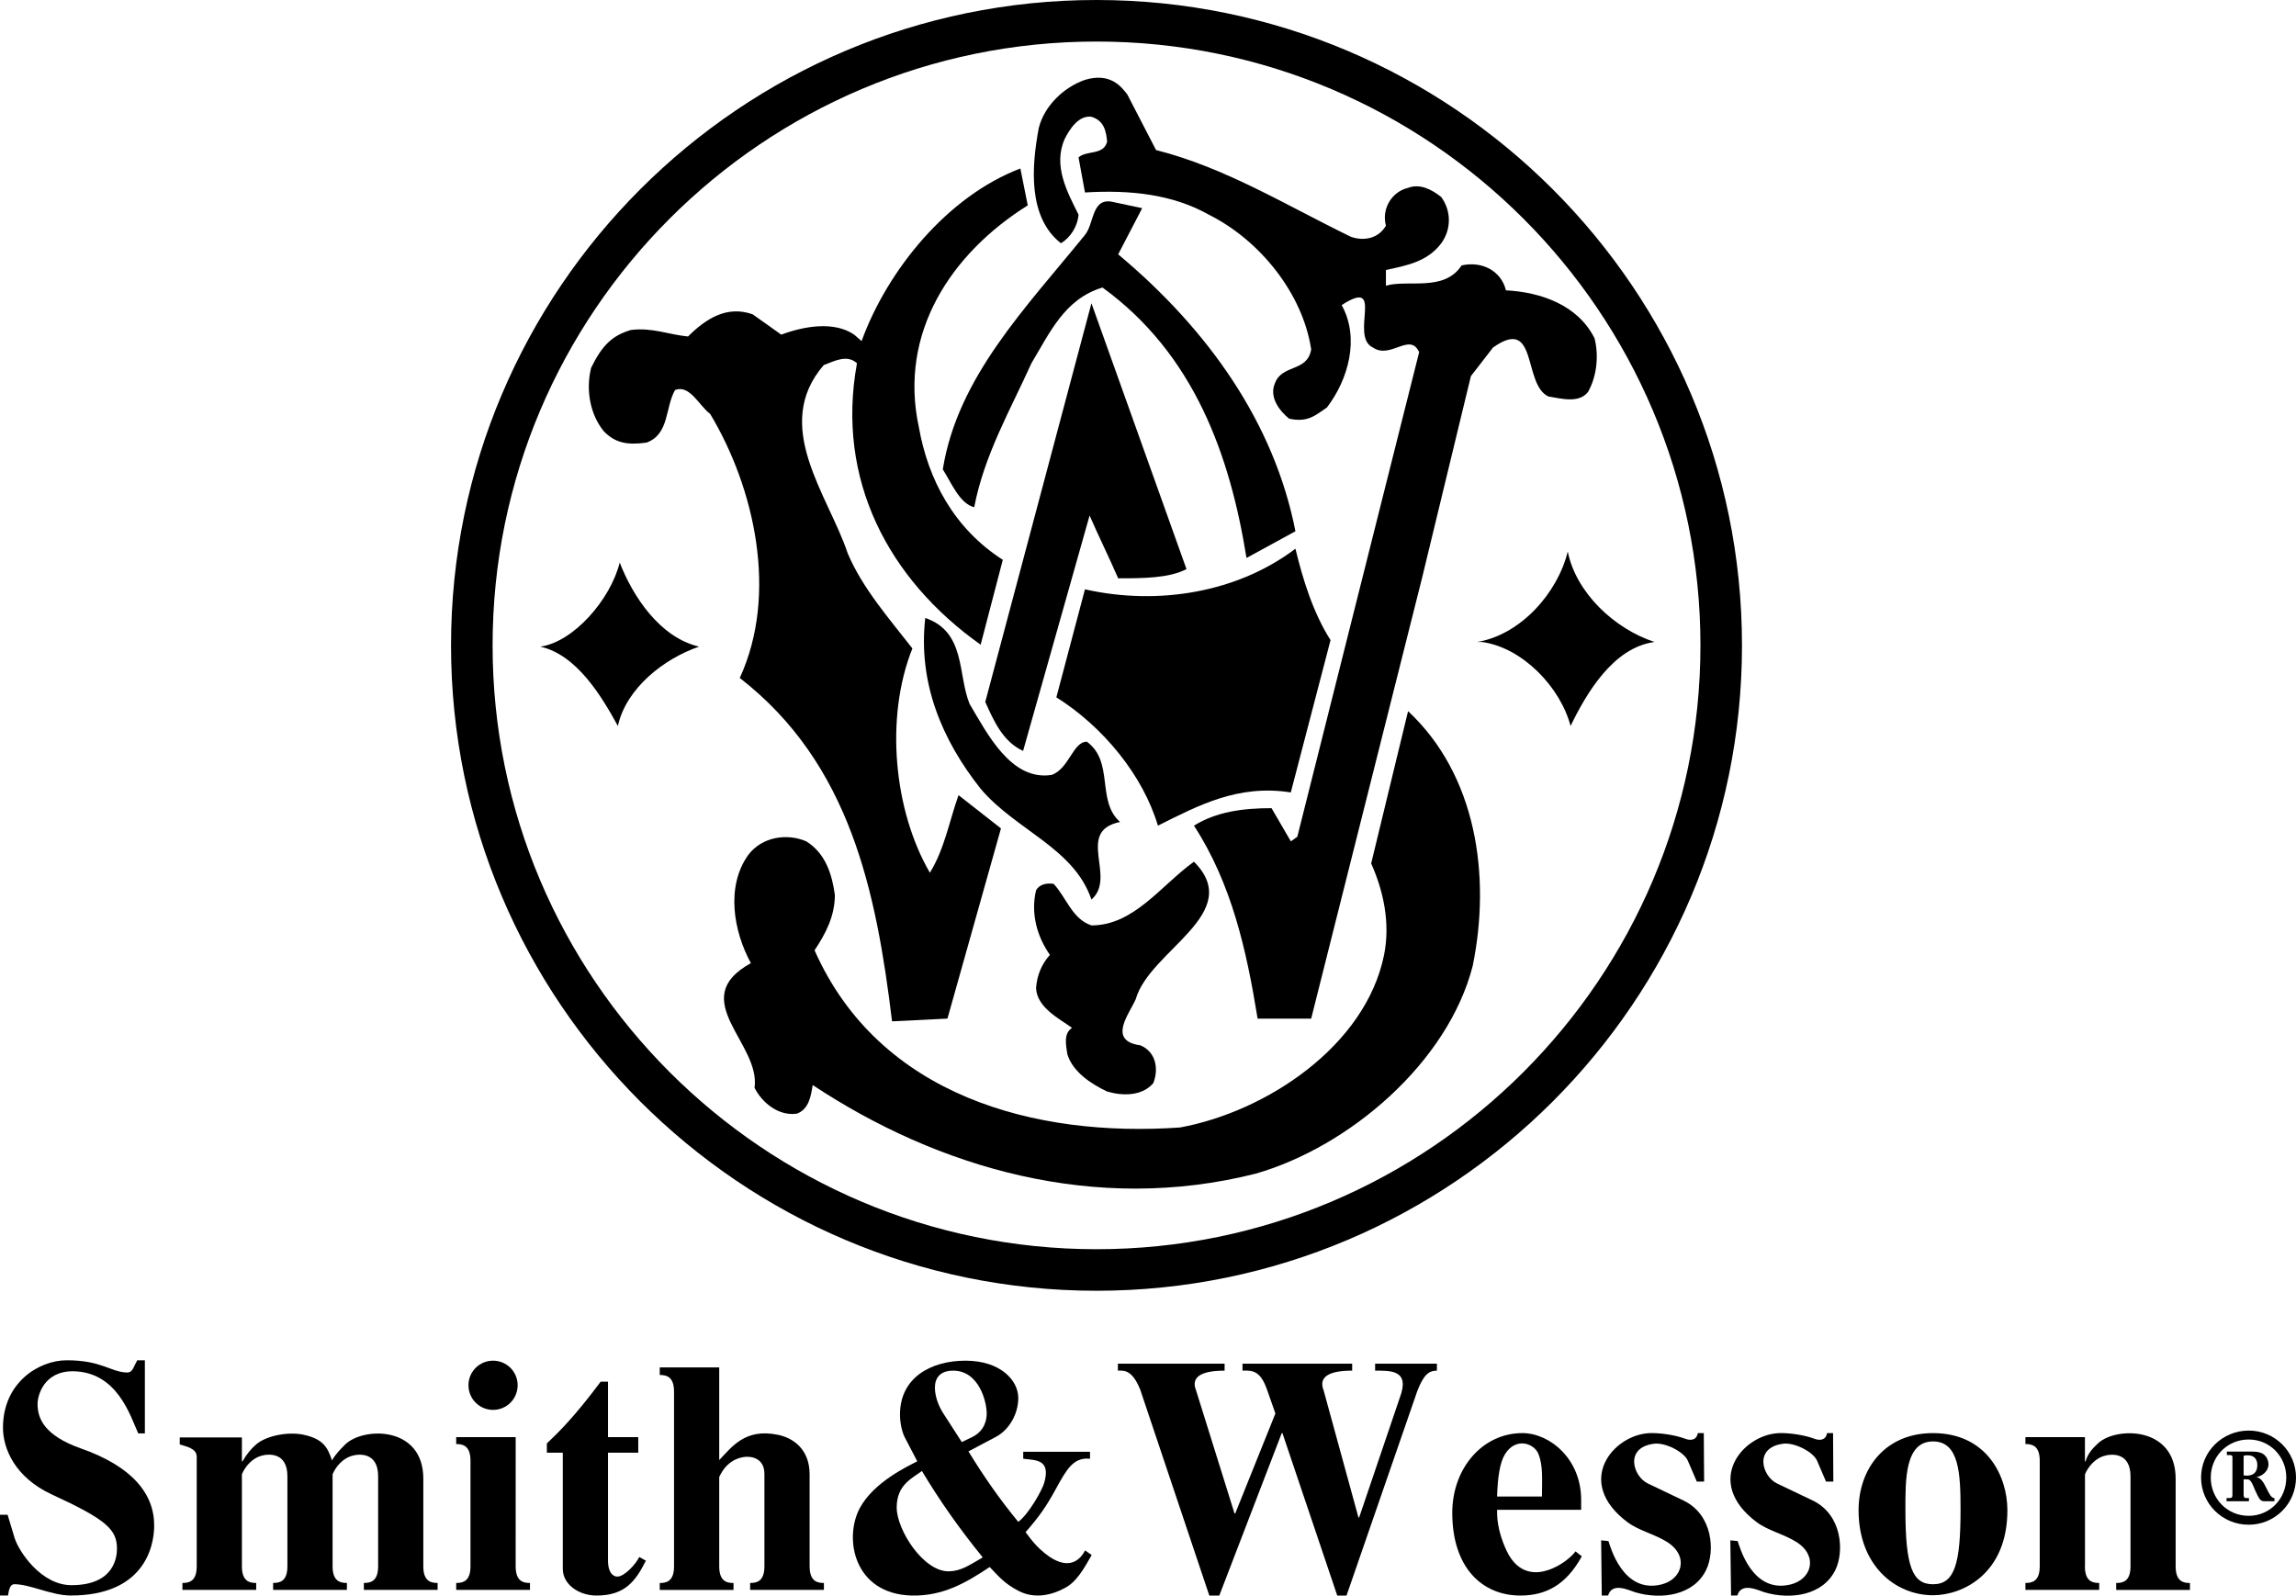
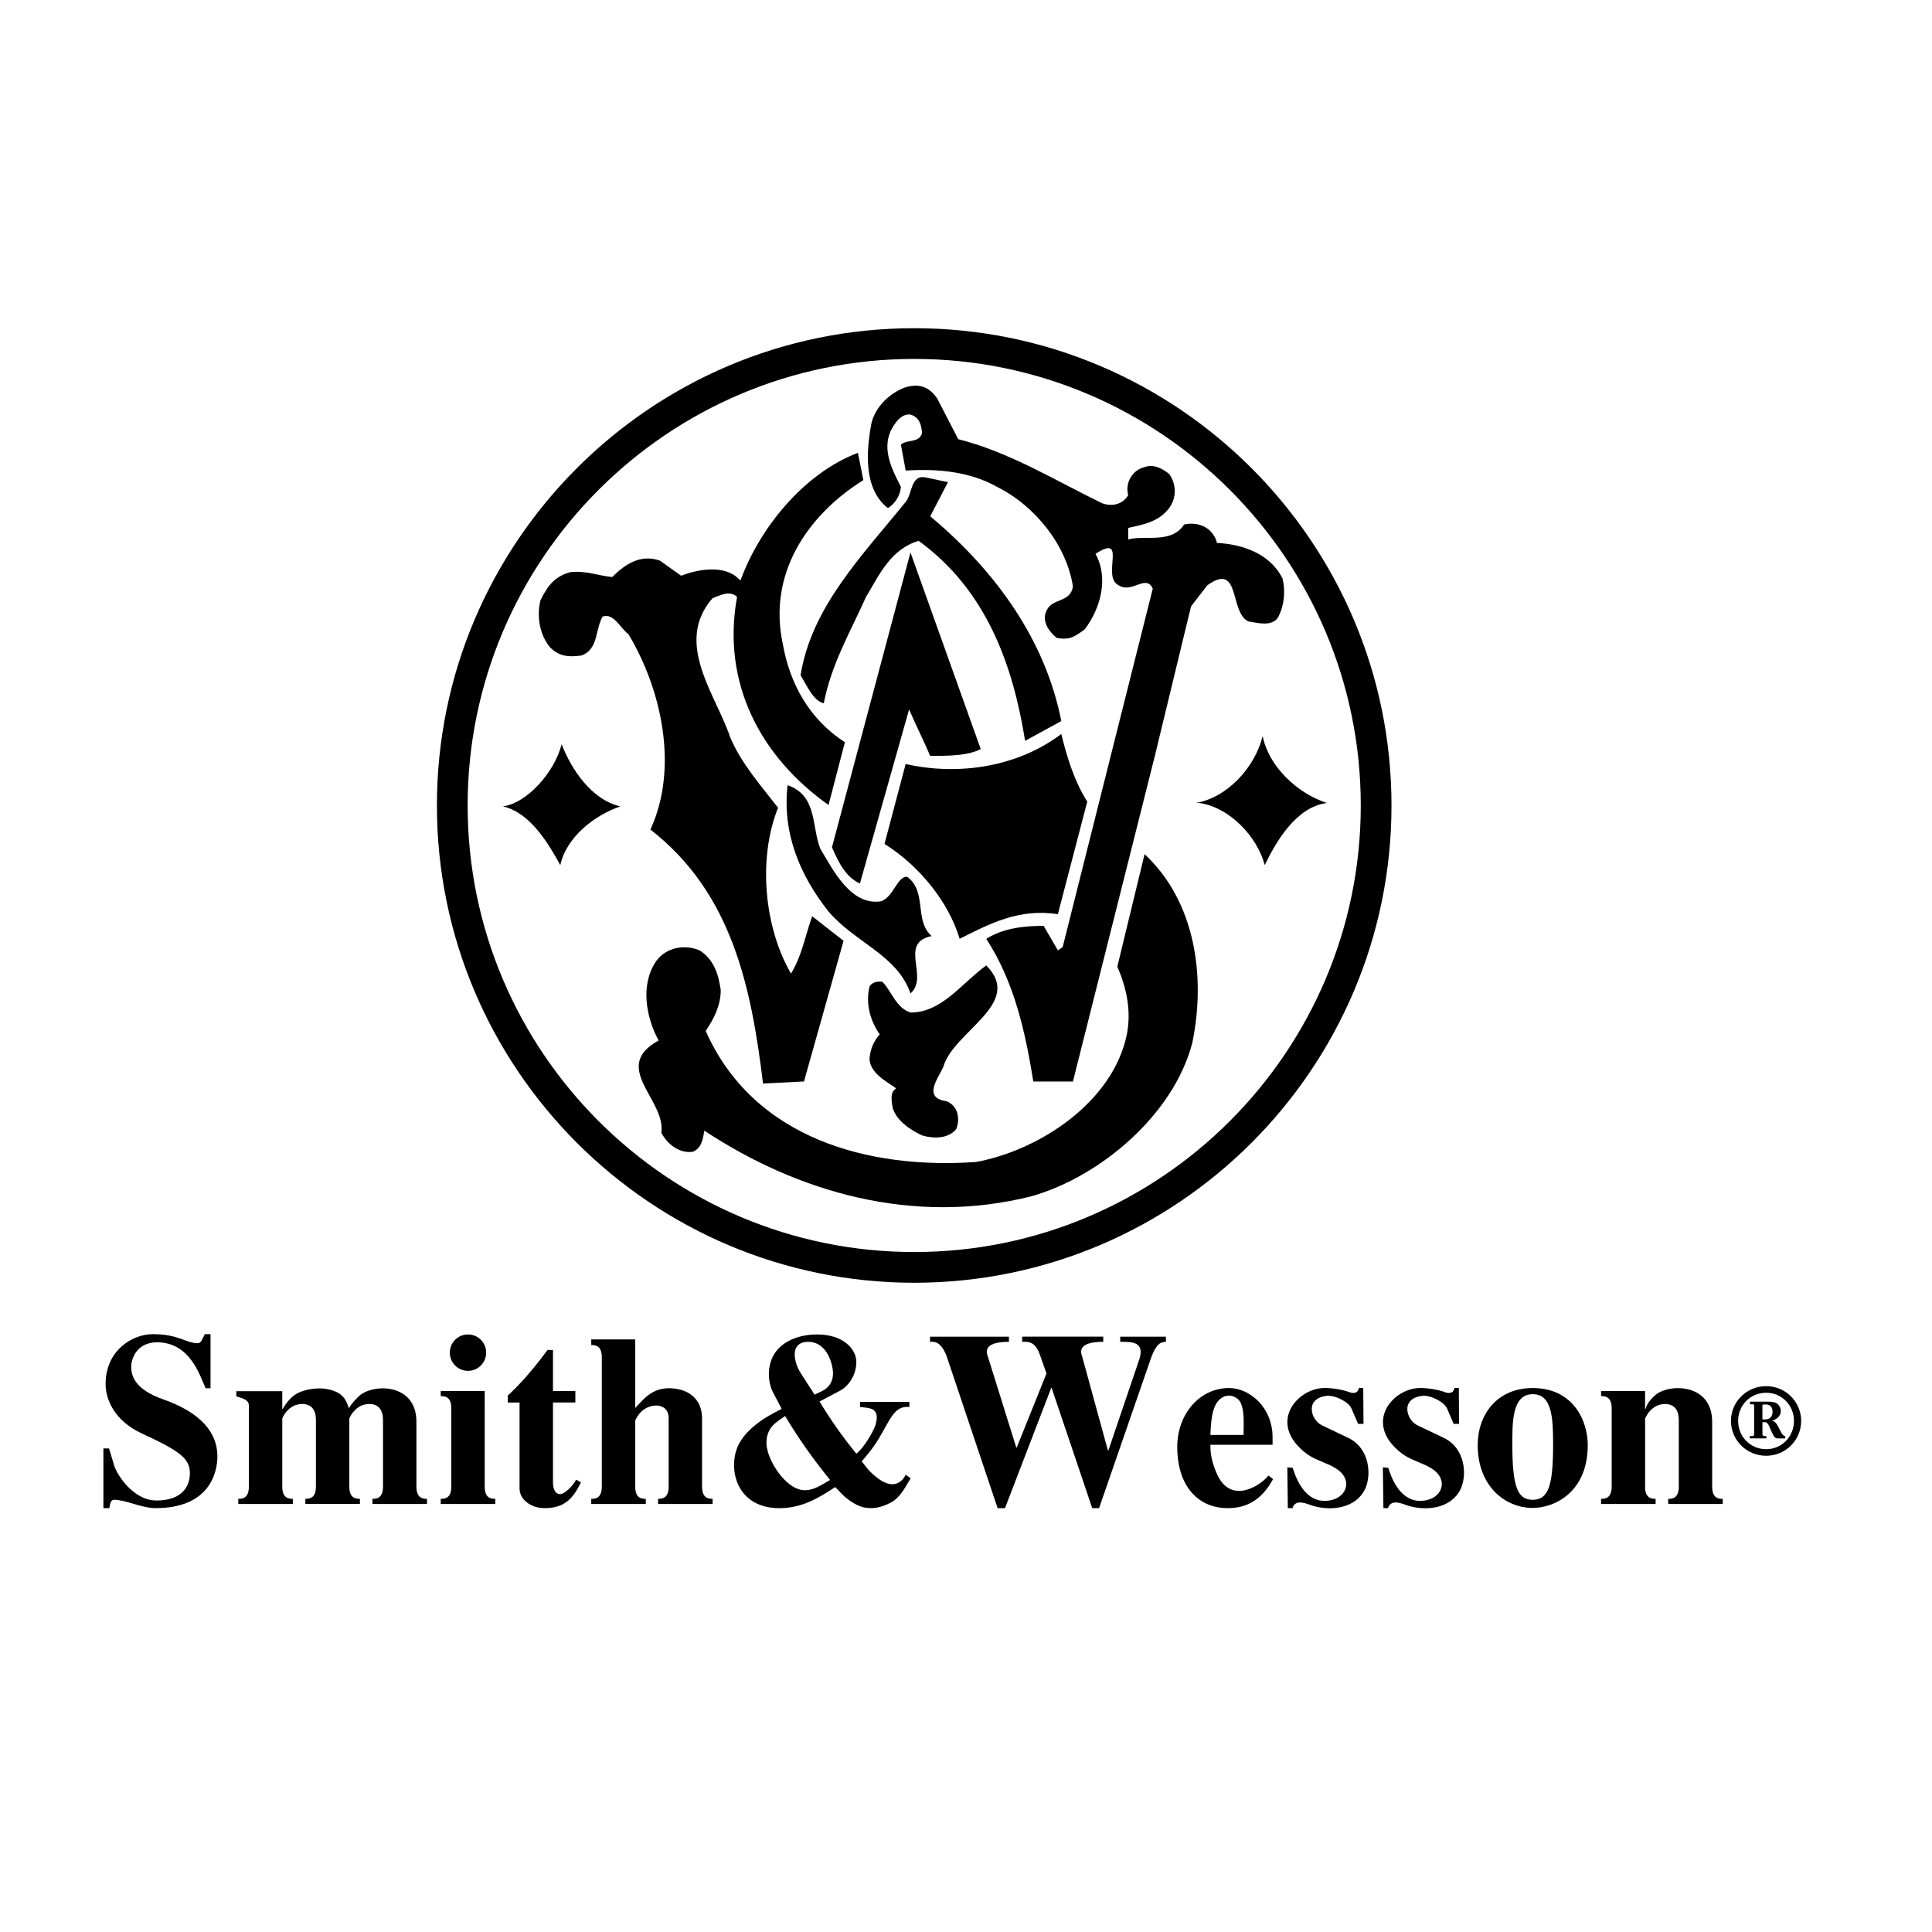
- <svg xmlns="http://www.w3.org/2000/svg" version="1.0" width="175.751" height="122.159" viewBox="0 0 193 193" id="Layer_1" xml:space="preserve">
+ <svg xmlns="http://www.w3.org/2000/svg" version="1.0" viewBox="0 0 200 200" id="Layer_1" xml:space="preserve">
  <defs id="defs54" />
-   <g transform="matrix(1.57991, 0, 0, 1.57991, -59.2464, -53.6789)" id="g3">
+   <g id="g3">
    <path d="M 97.003,41.221 L 99.195,45.462 C 104.497,46.801 109.158,49.698 114.107,52.102 C 115.092,52.454 116.224,52.243 116.791,51.253 C 116.436,49.912 117.284,48.638 118.484,48.358 C 119.404,48.003 120.325,48.498 121.029,49.065 C 121.804,50.124 121.804,51.535 121.029,52.598 C 119.967,54.008 118.414,54.294 116.791,54.646 L 116.791,55.847 C 118.484,55.353 121.243,56.343 122.585,54.295 C 124.141,53.94 125.624,54.716 125.977,56.202 C 128.665,56.343 131.489,57.331 132.762,59.876 C 133.114,61.287 132.903,62.842 132.264,63.977 C 131.557,64.894 130.147,64.468 129.229,64.329 C 127.249,63.409 128.452,58.11 124.987,60.584 L 123.295,62.772 L 119.55,78.251 L 111.07,111.956 L 106.97,111.956 C 106.122,106.727 104.991,101.639 102.099,97.185 C 103.791,96.123 105.84,95.845 108.035,95.845 L 109.515,98.386 L 110.009,98.032 L 119.335,60.936 C 118.632,59.38 117.147,61.502 115.803,60.584 C 113.965,59.736 116.794,55.143 113.404,57.332 C 114.816,59.877 113.898,63.054 112.271,65.175 C 111.42,65.743 110.826,66.351 109.375,66.024 C 108.598,65.388 107.82,64.329 108.316,63.268 C 108.88,61.853 110.779,62.464 111.07,60.725 C 110.433,56.483 107.185,52.385 103.226,50.406 C 100.469,48.85 97.219,48.499 93.755,48.711 L 93.262,46.025 C 93.9,45.462 95.169,45.884 95.451,44.825 C 95.379,44.048 95.231,43.211 94.251,42.917 C 93.262,42.774 92.555,43.906 92.203,44.614 C 91.285,46.662 92.414,48.71 93.262,50.406 C 93.191,51.326 92.624,52.174 91.917,52.599 C 89.376,50.616 89.658,46.732 90.221,43.766 C 90.648,42.071 92.132,40.655 93.755,40.089 C 95.649,39.522 96.512,40.557 97.003,41.221 L 97.003,41.221 z " id="path5" />
    <path d="M 89.374,49.698 C 83.51,53.375 79.48,59.451 81.036,66.661 C 81.744,70.686 83.721,74.431 87.465,76.833 L 85.769,83.333 C 78.702,78.318 74.677,70.686 76.302,61.783 C 75.525,61.075 74.536,61.642 73.759,61.924 C 69.73,66.585 74.111,71.885 75.595,76.34 C 76.725,79.027 78.847,81.426 80.544,83.618 C 78.422,88.918 79.129,96.055 81.883,100.787 C 83.013,98.951 83.369,96.831 84.076,94.85 L 87.325,97.394 L 83.228,111.954 L 78.988,112.165 C 77.784,102.273 75.805,92.451 67.33,85.878 C 70.296,79.447 68.459,71.323 65.067,65.667 C 64.218,65.035 63.511,63.408 62.381,63.829 C 61.604,65.174 61.956,67.223 60.19,67.86 C 58.662,68.071 57.79,67.86 56.941,67.012 C 55.882,65.742 55.526,63.829 55.952,62.135 C 56.807,60.385 57.579,59.663 58.99,59.239 C 60.615,59.028 61.885,59.593 63.371,59.736 C 64.716,58.391 66.337,57.332 68.318,58.039 L 70.508,59.595 C 72.205,58.957 74.537,58.532 76.089,59.595 L 76.655,60.088 C 78.634,54.648 83.229,48.996 88.81,46.875 L 89.374,49.698 L 89.374,49.698 z " id="path7" />
    <path d="M 96.296,53.447 C 103.223,59.239 108.24,66.375 109.865,74.645 L 106.119,76.691 C 104.848,68.778 102.094,61.075 95.098,55.988 C 92.183,56.852 91.033,59.506 89.657,61.783 C 88.032,65.387 86.053,68.778 85.276,72.807 C 84.146,72.523 83.51,70.896 82.872,69.909 C 84.002,62.842 89.232,57.542 93.753,51.961 C 94.461,51.114 94.25,49.135 95.805,49.418 L 98.134,49.913 L 96.296,53.447 L 96.296,53.447 z " id="path9" />
    <path d="M 101.525,77.542 C 100.185,78.249 98.131,78.249 96.296,78.249 C 95.592,76.622 94.816,75.066 94.108,73.441 L 89.018,91.462 C 87.464,90.755 86.759,89.128 86.123,87.713 L 94.25,57.19 L 101.525,77.542 L 101.525,77.542 z " id="path11" />
    <path d="M 112.552,82.981 L 109.51,94.64 C 105.485,94.006 102.446,95.629 99.338,97.183 C 98.207,93.368 95.168,89.622 91.564,87.36 L 93.753,79.092 C 99.407,80.364 105.484,79.305 109.865,75.981 C 110.43,78.319 111.207,80.864 112.552,82.981 L 112.552,82.981 z " id="path13" />
    <path d="M 137.354,83.123 C 134.172,83.548 132.125,87.081 130.925,89.553 C 130.147,86.586 127.246,83.549 124.141,83.123 L 123.787,83.123 C 127.107,82.559 129.933,79.378 130.71,76.197 C 131.346,79.377 134.313,82.133 137.354,83.123 L 137.354,83.123 z " id="path15" />
    <path d="M 64.218,83.479 C 61.532,84.396 58.637,86.656 58,89.553 C 56.8,87.365 54.889,84.111 52.064,83.479 C 54.609,83.123 57.434,79.875 58.141,77.044 C 59.13,79.588 61.181,82.771 64.218,83.479 L 64.218,83.479 z " id="path17" />
    <path d="M 84.92,87.859 C 86.265,90.118 88.101,93.792 91.212,93.299 C 92.553,92.802 92.834,90.756 93.898,90.756 C 96.016,92.31 94.601,95.277 96.441,96.902 C 92.978,97.61 96.226,101.143 94.249,102.839 C 92.908,98.88 88.452,97.538 85.768,94.358 C 82.802,90.614 80.964,86.234 81.53,81.285 C 84.638,82.344 84.002,85.596 84.92,87.859 L 84.92,87.859 z " id="path19" />
    <path d="M 123.434,107.924 C 121.526,115.346 113.962,121.776 106.829,123.823 C 94.533,126.933 82.523,123.4 72.913,117.042 C 72.772,117.891 72.63,118.878 71.713,119.23 C 70.298,119.443 69.025,118.38 68.461,117.251 C 68.954,113.856 63.162,110.466 68.181,107.711 C 66.836,105.237 66.27,101.847 67.964,99.446 C 69.025,98.029 70.934,97.749 72.417,98.383 C 73.903,99.304 74.397,100.926 74.61,102.484 C 74.61,104.109 73.903,105.455 73.055,106.724 C 78.002,117.89 89.942,121.068 101.038,120.289 C 107.604,119.087 115.237,114.069 116.651,107.073 C 117.145,104.602 116.581,102.13 115.662,100.078 L 118.487,88.419 C 123.713,93.299 124.848,101.002 123.434,107.924 L 123.434,107.924 z " id="path21" />
    <path d="M 97.641,110.468 C 97.145,111.6 95.452,113.651 97.995,114.001 C 99.199,114.497 99.41,115.838 98.983,116.897 C 98.134,117.891 96.652,117.891 95.452,117.537 C 94.252,116.974 92.836,116.052 92.414,114.71 C 92.273,113.869 92.132,113.085 92.766,112.663 C 91.777,111.956 90.082,111.106 90.01,109.622 C 90.082,108.633 90.437,107.786 91.07,107.077 C 90.082,105.666 89.59,103.897 90.01,102.134 C 90.296,101.638 90.859,101.57 91.355,101.638 C 92.344,102.699 92.766,104.326 94.251,104.82 C 97.501,104.82 99.55,101.781 102.095,99.943 C 106.047,103.896 98.7,106.725 97.641,110.468 L 97.641,110.468 z " id="path23" />
    <path d="M 45.229,83.383 C 45.229,110.626 67.393,132.79 94.636,132.79 C 121.881,132.79 144.047,110.626 144.047,83.383 C 144.047,56.14 121.881,33.976 94.636,33.976 C 67.394,33.976 45.229,56.14 45.229,83.383 L 45.229,83.383 z M 48.41,83.383 C 48.41,57.894 69.147,37.156 94.637,37.156 C 120.128,37.156 140.867,57.893 140.867,83.383 C 140.867,108.873 120.128,129.61 94.637,129.61 C 69.146,129.609 48.41,108.872 48.41,83.383 L 48.41,83.383 z " id="path25" />
    <path d="M 21.793,143.712 L 21.286,143.712 C 20.674,142.365 19.684,138.983 16.275,138.953 C 14.036,138.953 13.58,140.837 13.58,141.449 C 13.58,142.568 14.085,143.863 16.883,144.857 C 20.804,146.23 22.506,148.316 22.506,150.754 C 22.506,152.534 21.615,156.12 16.122,156.12 C 14.645,156.12 13.018,155.255 11.798,155.255 C 11.492,155.255 11.389,155.64 11.316,156.12 L 10.704,156.12 L 10.704,149.94 L 11.287,149.94 L 11.822,151.719 C 12.128,152.711 13.832,155.329 16.172,155.329 C 19.481,155.329 19.657,153.142 19.657,152.531 C 19.657,151.058 18.82,150.295 14.673,148.386 C 11.822,147.064 10.932,144.851 10.932,143.273 C 10.932,139.814 13.681,138.112 15.817,138.112 C 18.512,138.112 19.175,139.025 20.445,139.05 C 20.854,139.05 20.905,138.647 21.209,138.112 L 21.793,138.112 L 21.793,143.712 L 21.793,143.712 z " id="path27" />
    <path d="M 29.221,153.886 C 29.221,155.082 29.859,155.159 30.315,155.159 L 30.315,155.689 L 24.668,155.689 L 24.668,155.159 C 25.125,155.159 25.762,155.082 25.762,153.886 L 25.762,145.492 C 25.762,144.831 24.896,144.705 24.463,144.553 L 24.463,144.018 L 29.221,144.018 L 29.221,145.848 L 29.27,145.848 C 29.6,145.264 29.956,144.858 30.314,144.553 C 31.104,143.865 32.806,143.563 33.949,143.815 C 35.5,144.147 35.807,144.858 36.115,145.776 C 36.418,145.264 36.8,144.885 37.132,144.553 C 38.528,143.202 43.107,143.127 43.107,147.171 L 43.107,153.886 C 43.107,155.082 43.745,155.159 44.201,155.159 L 44.201,155.689 L 38.556,155.689 L 38.556,155.159 C 39.014,155.159 39.648,155.082 39.648,153.886 L 39.648,146.991 C 39.648,145.161 38.226,145.24 37.588,145.443 C 36.952,145.644 36.418,146.23 36.162,146.839 L 36.162,153.884 C 36.162,155.08 36.8,155.157 37.258,155.157 L 37.258,155.687 L 31.61,155.687 L 31.61,155.157 C 32.068,155.157 32.704,155.08 32.704,153.884 L 32.704,146.988 C 32.704,145.159 31.28,145.238 30.646,145.439 C 30.008,145.64 29.474,146.228 29.221,146.836 L 29.221,153.886 L 29.221,153.886 z " id="path29" />
    <path d="M 50.176,153.886 C 50.176,155.082 50.81,155.159 51.272,155.159 L 51.272,155.689 L 45.624,155.689 L 45.624,155.159 C 46.082,155.159 46.718,155.082 46.718,153.886 L 46.718,145.799 C 46.718,144.604 46.082,144.526 45.624,144.526 L 45.624,143.997 L 50.177,143.997 L 50.176,153.886 L 50.176,153.886 z M 48.445,138.143 C 49.491,138.143 50.328,138.983 50.328,140.024 C 50.328,141.067 49.491,141.91 48.445,141.91 C 47.404,141.91 46.563,141.067 46.563,140.024 C 46.563,138.982 47.404,138.143 48.445,138.143 L 48.445,138.143 z " id="path31" />
    <path d="M 60.143,153.453 C 59.379,154.978 58.565,156.123 56.378,156.123 C 54.957,156.123 53.784,155.234 53.784,154.089 L 53.784,145.188 L 52.564,145.188 L 52.564,144.477 C 53.479,143.612 54.698,142.414 56.685,139.748 L 57.244,139.748 L 57.244,143.995 L 59.56,143.995 L 59.56,145.185 L 57.244,145.185 L 57.244,153.426 C 57.244,154.469 57.702,154.672 57.955,154.672 C 58.514,154.672 59.381,153.708 59.637,153.173 L 60.143,153.453 L 60.143,153.453 z " id="path33" />
    <path d="M 72.678,153.886 C 72.678,155.082 73.315,155.159 73.771,155.159 L 73.771,155.689 L 68.124,155.689 L 68.124,155.159 C 68.581,155.159 69.218,155.082 69.218,153.886 L 69.218,146.817 C 69.218,145.469 67.998,145.393 67.387,145.571 C 66.523,145.8 66.04,146.434 65.758,147.048 L 65.758,153.89 C 65.758,155.085 66.396,155.162 66.852,155.162 L 66.852,155.692 L 61.205,155.692 L 61.205,155.162 C 61.661,155.162 62.299,155.085 62.299,153.89 L 62.299,140.51 C 62.299,139.318 61.661,139.239 61.205,139.239 L 61.205,138.658 L 65.758,138.658 L 65.758,145.752 C 66.698,144.786 67.718,143.284 70.26,143.819 C 71.378,144.048 72.677,144.887 72.677,146.843 L 72.677,153.887 L 72.678,153.886 L 72.678,153.886 z " id="path35" />
    <path d="M 94.27,153.021 C 93.686,154.04 93.101,155.129 92.133,155.587 C 91.268,156.047 89.949,156.426 88.674,155.769 C 87.58,155.206 87.122,154.623 86.461,153.939 C 84.679,155.129 82.898,156.173 80.51,156.123 C 76.083,156.021 75.272,151.775 76.515,149.434 C 77.585,147.455 80.077,146.283 80.918,145.848 L 79.951,143.994 C 79.771,143.635 79.595,142.973 79.595,142.264 C 79.595,139.442 81.961,138.143 84.606,138.143 C 87.277,138.143 88.649,139.645 88.649,140.995 C 88.649,142.266 87.911,143.462 86.945,143.97 L 84.835,145.087 C 86.004,146.994 87.224,148.751 88.649,150.483 C 89.462,149.871 90.454,148.089 90.633,147.504 C 91.168,145.649 89.947,145.775 89.028,145.649 L 89.028,145.118 L 94.141,145.118 L 94.141,145.649 C 92.846,145.52 92.336,146.489 91.496,148.016 C 90.785,149.311 90.277,150.048 89.207,151.272 C 89.486,151.604 89.947,152.391 91.038,153.153 C 92.517,154.143 93.354,153.458 93.763,152.669 L 94.27,153.021 L 94.27,153.021 z M 84.325,144.373 L 85.115,143.994 C 86.106,143.508 86.233,142.618 86.233,142.185 C 86.233,141.292 85.65,138.906 83.664,138.906 C 82.647,138.906 82.268,139.488 82.268,140.203 C 82.268,140.837 82.521,141.577 82.9,142.16 L 84.325,144.373 L 84.325,144.373 z M 81.274,146.587 C 80.536,147.147 79.343,147.629 79.343,149.385 C 79.343,151.088 81.377,154.294 83.334,154.27 C 84.276,154.244 84.886,153.809 85.93,153.203 C 84.121,150.984 82.597,148.802 81.274,146.587 L 81.274,146.587 z " id="path37" />
    <path d="M 117.848,140.992 C 118.661,138.855 117.186,138.906 115.965,138.906 L 115.965,138.371 L 120.694,138.371 L 120.694,138.906 C 120.057,138.906 119.676,139.234 119.196,140.458 L 113.776,156.123 L 113.065,156.123 L 108.869,143.687 L 108.817,143.687 L 104.037,156.123 L 103.272,156.123 L 97.983,140.355 C 97.395,138.906 96.813,138.877 96.275,138.906 L 96.275,138.371 L 104.443,138.371 L 104.443,138.906 C 102.15,138.906 101.97,139.693 102.254,140.404 L 105.203,149.842 L 105.255,149.842 L 108.331,142.186 L 107.697,140.378 C 107.187,138.904 106.579,138.879 105.814,138.904 L 105.814,138.37 L 114.207,138.37 L 114.207,138.904 C 111.92,138.904 111.741,139.691 112.019,140.402 L 114.689,150.146 L 114.742,150.146 L 117.848,140.992 L 117.848,140.992 z " id="path39" />
    <path d="M 131.786,153.122 C 130.594,155.286 129.066,156.123 127.08,156.123 C 124.182,156.123 121.87,154.012 121.87,149.789 C 121.87,146.383 124.182,143.687 127.236,143.687 C 129.318,143.687 131.736,145.644 131.736,148.799 L 131.736,149.56 L 125.3,149.56 C 125.3,149.994 125.278,151.085 126.016,152.664 C 126.908,154.602 128.38,154.421 129.067,154.216 C 130.213,153.886 131.078,153.072 131.305,152.742 L 131.786,153.122 L 131.786,153.122 z M 128.734,148.543 C 128.734,147.297 128.838,146.18 128.457,145.264 C 128.127,144.477 126.751,143.967 125.913,145.289 C 125.505,145.951 125.351,147.045 125.3,148.543 L 128.734,148.543 L 128.734,148.543 z " id="path41" />
    <path d="M 140.588,147.398 L 139.899,145.796 C 139.596,145.108 138.17,144.398 137.331,144.498 C 135.018,144.778 135.706,147.019 136.851,147.549 C 137.765,147.984 138.656,148.414 139.572,148.849 C 141.84,149.945 141.988,152.765 141.302,154.165 C 140.363,156.099 137.894,156.478 135.857,155.867 C 135.377,155.715 134.103,155.079 133.799,156.12 L 133.314,156.12 L 133.265,151.897 L 133.824,151.952 C 133.976,152.384 134.921,155.972 137.845,155.283 C 139.497,154.897 140.004,153.095 138.326,152.028 C 137.359,151.417 136.164,151.162 135.273,150.501 C 131.176,147.423 134.177,143.788 137.002,143.687 C 137.794,143.664 138.961,143.837 139.701,144.12 C 140.03,144.246 140.561,144.296 140.664,143.687 L 141.123,143.687 L 141.149,147.398 L 140.588,147.398 L 140.588,147.398 z " id="path43" />
    <path d="M 150.479,147.398 L 149.792,145.796 C 149.484,145.108 148.061,144.398 147.225,144.498 C 144.91,144.778 145.596,147.019 146.74,147.549 C 147.658,147.984 148.549,148.414 149.465,148.849 C 151.728,149.945 151.882,152.765 151.194,154.165 C 150.254,156.099 147.787,156.478 145.753,155.867 C 145.267,155.715 143.997,155.079 143.69,156.12 L 143.21,156.12 L 143.155,151.897 L 143.716,151.952 C 143.871,152.384 144.812,155.972 147.736,155.283 C 149.388,154.897 149.9,153.095 148.222,152.028 C 147.252,151.417 146.056,151.162 145.165,150.501 C 141.073,147.423 144.074,143.788 146.895,143.687 C 147.684,143.664 148.852,143.837 149.591,144.12 C 149.92,144.246 150.455,144.296 150.559,143.687 L 151.018,143.687 L 151.039,147.398 L 150.479,147.398 L 150.479,147.398 z " id="path45" />
    <path d="M 164.363,149.59 C 164.363,154.445 160.958,156.1 158.668,156.1 C 155.793,156.1 152.971,153.836 152.971,149.59 C 152.971,146.46 154.956,143.688 158.668,143.688 C 162.813,143.688 164.363,147.021 164.363,149.59 L 164.363,149.59 z M 156.557,149.536 C 156.557,153.909 157.09,155.258 158.668,155.258 C 160.322,155.258 160.777,153.71 160.777,149.536 C 160.777,146.792 160.675,144.325 158.668,144.325 C 156.507,144.325 156.557,147.297 156.557,149.536 L 156.557,149.536 z " id="path47" />
    <path d="M 170.295,153.886 C 170.295,155.082 170.93,155.159 171.389,155.159 L 171.389,155.689 L 165.743,155.689 L 165.743,155.159 C 166.201,155.159 166.839,155.082 166.839,153.886 L 166.839,145.799 C 166.839,144.604 166.201,144.526 165.743,144.526 L 165.743,143.997 L 170.298,143.997 L 170.298,145.851 L 170.349,145.851 C 170.529,145.214 170.933,144.81 171.316,144.455 C 172.665,143.205 177.242,143.13 177.242,147.174 L 177.242,153.89 C 177.242,155.085 177.881,155.162 178.337,155.162 L 178.337,155.692 L 172.69,155.692 L 172.69,155.162 C 173.149,155.162 173.787,155.085 173.787,153.89 L 173.787,146.994 C 173.787,145.164 172.36,145.243 171.724,145.444 C 171.089,145.645 170.555,146.233 170.302,146.841 L 170.302,153.886 L 170.295,153.886 L 170.295,153.886 z " id="path49" />
    <path d="M 179.188,147.087 C 179.188,145.104 180.817,143.494 182.834,143.494 C 184.837,143.494 186.455,145.101 186.455,147.087 C 186.455,149.093 184.837,150.701 182.834,150.701 C 180.814,150.701 179.188,149.093 179.188,147.087 L 179.188,147.087 z M 179.93,147.087 C 179.93,148.716 181.194,150.02 182.832,150.02 C 184.457,150.02 185.711,148.716 185.711,147.087 C 185.711,145.481 184.457,144.177 182.832,144.177 C 181.191,144.177 179.93,145.479 179.93,147.087 L 179.93,147.087 z M 181.59,145.542 C 181.59,145.357 181.468,145.37 181.326,145.37 L 181.162,145.37 L 181.162,145.101 L 182.767,145.101 C 183.124,145.101 183.574,145.081 183.885,145.253 C 184.183,145.417 184.349,145.763 184.349,146.078 C 184.349,146.587 183.885,146.985 183.411,147.057 C 184.122,147.125 184.295,148.664 184.805,148.664 L 184.805,148.905 L 184.194,148.905 C 184.063,148.905 183.899,148.917 183.79,148.845 C 183.599,148.72 183.435,148.283 183.342,148.101 C 183.271,147.925 183.099,147.491 182.976,147.355 C 182.861,147.205 182.745,147.226 182.588,147.226 L 182.446,147.226 L 182.446,148.386 C 182.446,148.53 182.458,148.661 182.649,148.661 L 182.852,148.661 L 182.852,148.902 L 181.139,148.902 L 181.139,148.661 L 181.213,148.661 C 181.466,148.661 181.588,148.688 181.588,148.414 L 181.59,145.542 L 181.59,145.542 z M 182.445,146.914 C 182.515,146.935 182.595,146.945 182.668,146.945 C 183.199,146.945 183.494,146.681 183.494,146.138 C 183.494,145.683 183.248,145.388 182.779,145.388 C 182.72,145.388 182.547,145.388 182.496,145.408 C 182.435,145.42 182.445,145.462 182.445,145.519 L 182.445,146.914 L 182.445,146.914 z " id="path51" />
  </g>
</svg>
